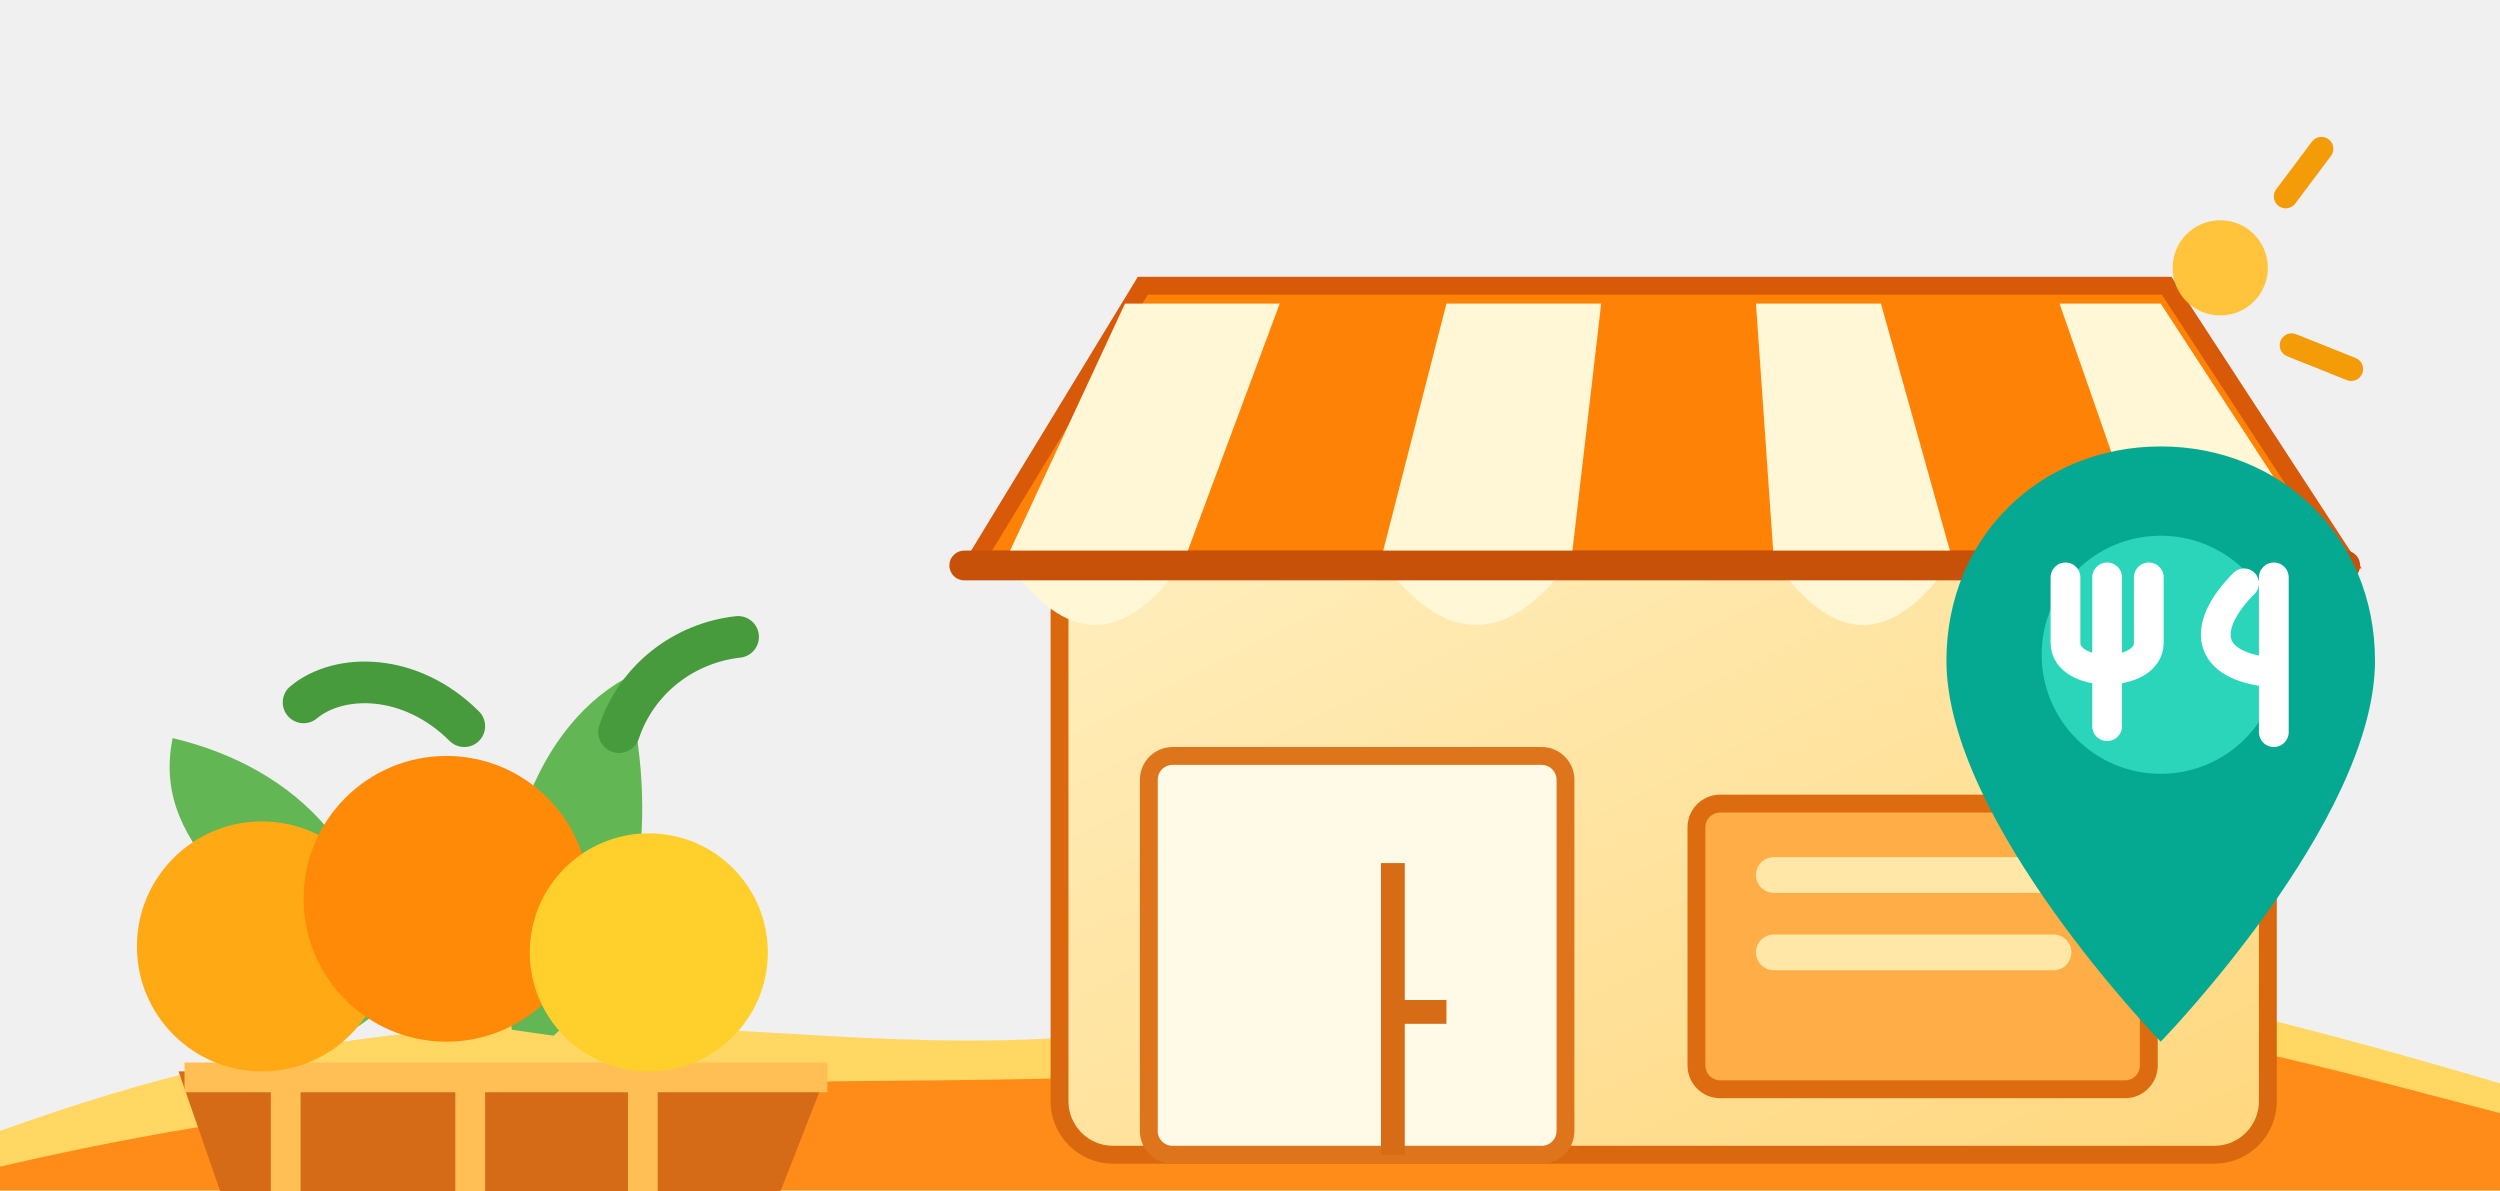
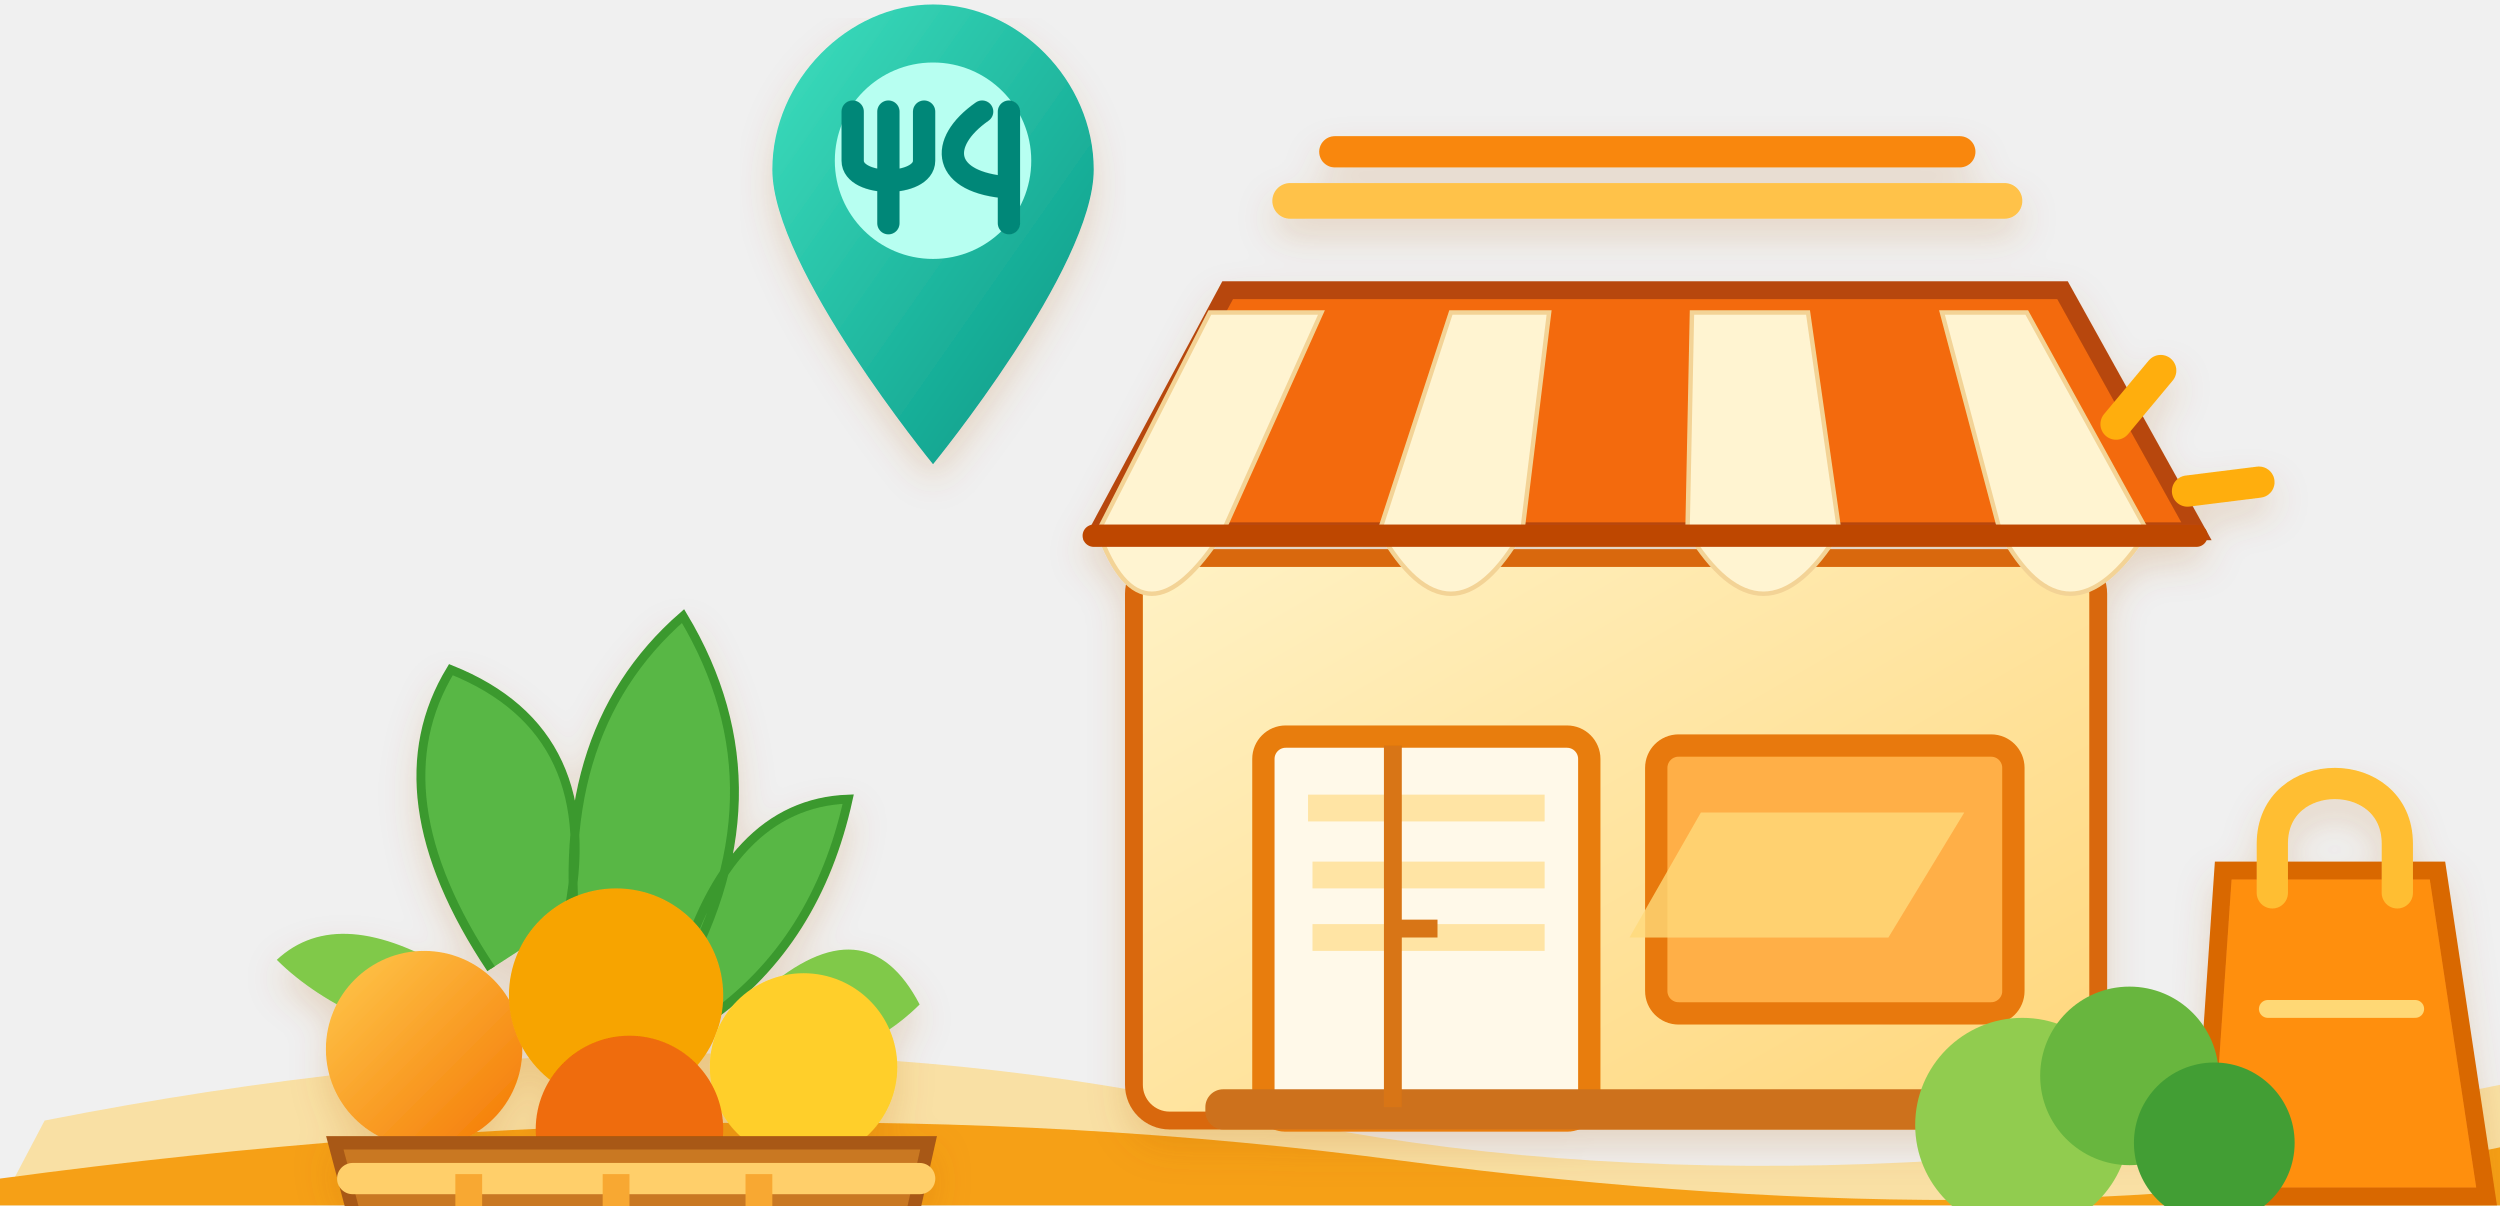
- <svg xmlns="http://www.w3.org/2000/svg" viewBox="0 0 420 200" role="img" aria-label="ภาพตกแต่งร้านค้าสีส้มและผลผลิต">
+ <svg xmlns="http://www.w3.org/2000/svg" viewBox="0 0 560 270" role="img" aria-label="ภาพตกแต่งร้านค้าขนาดเล็ก ผลผลิตและถุงช้อปปิ้ง">
  <defs>
-     <linearGradient id="awning" x1="0" y1="0" x2="0" y2="1">
-       <stop stop-color="#FFB122" />
-       <stop offset="1" stop-color="#FB6405" />
+     <linearGradient id="roof" x1="0" y1="0" x2="0" y2="1">
+       <stop stop-color="#FFC230" />
+       <stop offset=".52" stop-color="#FF9A0D" />
+       <stop offset="1" stop-color="#EE6106" />
    </linearGradient>
    <linearGradient id="wall" x1="0" y1="0" x2="1" y2="1">
-       <stop stop-color="#FFEEBD" />
-       <stop offset="1" stop-color="#FFD77E" />
+       <stop stop-color="#FFF2C5" />
+       <stop offset="1" stop-color="#FFD67A" />
    </linearGradient>
+     <linearGradient id="orange" x1="0" y1="0" x2="1" y2="1">
+       <stop stop-color="#FFC94D" />
+       <stop offset="1" stop-color="#F47703" />
+     </linearGradient>
+     <linearGradient id="mint" x1="0" y1="0" x2="1" y2="1">
+       <stop stop-color="#3FE0BF" />
+       <stop offset="1" stop-color="#059584" />
+     </linearGradient>
+     <filter id="shade">
+       <feDropShadow dx="0" dy="4" stdDeviation="4" flood-color="#AE5A10" flood-opacity=".19" />
+     </filter>
  </defs>
-   <path d="M0 190C99 154 139 187 214 169s125-11 206 13v18H0Z" fill="#FFD762" />
-   <path d="M0 196c103-24 165-7 249-21s128 1 171 12v13H0Z" fill="#FF8B19" />
-   <g transform="translate(142 24)">
-     <rect x="36" y="70" width="203" height="100" rx="9" fill="url(#wall)" stroke="#D9680E" stroke-width="3" />
-     <rect x="51" y="103" width="70" height="67" rx="4" fill="#FFF9E8" stroke="#DE751C" stroke-width="3" />
-     <rect x="143" y="111" width="76" height="48" rx="4" fill="#FFAD46" stroke="#DC6C0F" stroke-width="3" />
-     <path d="M156 123h47m-47 13h47" stroke="#FFE7A7" stroke-width="6" stroke-linecap="round" />
-     <path d="M22 70 50 24h172l30 46Z" fill="#FE8205" stroke="#D85A09" stroke-width="3" />
-     <path d="M47 27 27 70q15 22 30 0l16-43Zm54 0L90 70q16 22 32 0l5-43Zm52 0 3 43q15 22 30 0l-12-43Zm51 0 15 43q15 22 30 0l-28-43Z" fill="#FFF7D5" />
-     <path d="M20 71h232" stroke="#C75108" stroke-width="5" stroke-linecap="round" />
-     <path d="M92 170v-49m9 25h-9" stroke="#D66C15" stroke-width="4" />
-     <circle cx="231" cy="21" r="8" fill="#FFC43B" />
-     <path d="m242 9 6-8m-5 33 10 4" stroke="#F49B08" stroke-width="4" stroke-linecap="round" />
+   <path d="M10 251Q157 222 278 249T560 243v27H0Z" fill="#FFD571" opacity=".6" />
+   <path d="M0 264Q171 241 314 260T560 257v13H0Z" fill="#F6A016" />
+   <g transform="translate(47 111)" filter="url(#shade)">
+     <path d="M63 106Q37 67 54 39 89 53 80 95M83 105Q75 54 106 27 130 67 104 111M105 108Q116 69 143 68 136 100 112 117" fill="#59B745" stroke="#3A992E" stroke-width="2" />
+     <path d="M55 107Q29 91 15 104 31 120 67 127M124 111Q147 91 159 114 144 129 114 131" fill="#80C94A" />
+     <circle cx="48" cy="124" r="22" fill="url(#orange)" />
+     <circle cx="91" cy="112" r="24" fill="#F7A405" />
+     <circle cx="133" cy="128" r="21" fill="#FFCF2B" />
+     <circle cx="94" cy="142" r="21" fill="#EF6C07" />
+     <path d="M28 145h133l-11 49H41Z" fill="#C97822" stroke="#A85813" stroke-width="3" />
+     <path d="M32 153h127M40 172h115" stroke="#FFCF6A" stroke-width="7" stroke-linecap="round" />
+     <path d="M58 152v39m33-39v40m32-40v39" stroke="#F8A832" stroke-width="6" />
  </g>
-   <g transform="translate(8 93)">
-     <path d="M22 87h109l-9 23H30Z" fill="#D56B17" />
-     <path d="M23 88h108m-91 0v22m31-22v22m29-22v22" stroke="#FFBF55" stroke-width="5" />
-     <path d="M50 81c-12-22-33-30-29-50 21 5 36 20 36 45M78 80c-5-26 3-50 19-59 6 23 3 47-12 60" fill="#62B653" />
-     <circle cx="36" cy="66" r="21" fill="#FFAA15" />
-     <circle cx="67" cy="58" r="24" fill="#FF8A07" />
-     <circle cx="101" cy="67" r="20" fill="#FFD02C" />
-     <path d="M70 29c-9-9-21-9-27-4m53 5c3-9 11-15 20-16" fill="none" stroke="#479B3C" stroke-width="7" stroke-linecap="round" />
+   <g transform="translate(193 14)" filter="url(#shade)">
+     <rect x="61" y="111" width="216" height="126" rx="8" fill="url(#wall)" stroke="#D9680B" stroke-width="4" />
+     <rect x="90" y="151" width="73" height="86" rx="5" fill="#FFF9E9" stroke="#E87D0D" stroke-width="5" />
+     <rect x="178" y="153" width="80" height="60" rx="5" fill="#FFAF47" stroke="#E8790B" stroke-width="5" />
+     <path d="M188 168h59l-17 28h-58Z" fill="#FFD97B" opacity=".8" />
+     <path d="M100 167h53m-52 15h52m-52 14h52" stroke="#FFE4A4" stroke-width="6" />
+     <path d="M53 105 82 51h187l30 54Z" fill="#F36B08" stroke="#B74709" stroke-width="4" />
+     <path d="m78 56-25 49q10 28 28 0l22-49Zm54 0-16 49q16 28 32 0l6-49Zm54 0-1 49q17 28 34 0l-7-49Zm56 0 13 49q15 28 33 0l-27-49Z" fill="#FFF4D1" stroke="#F3D396" stroke-width="1" />
+     <path d="M52 106h247" stroke="#BE4705" stroke-width="5" stroke-linecap="round" />
+     <path d="M96 31h160" stroke="#FFC248" stroke-width="8" stroke-linecap="round" />
+     <path d="M106 20h140" stroke="#F98707" stroke-width="7" stroke-linecap="round" />
+     <rect x="77" y="230" width="218" height="9" rx="4" fill="#CD711B" />
+     <path d="M119 234v-81m0 41h10" stroke="#D87412" stroke-width="4" />
+     <path d="m281 81 10-12m6 27 16-2" stroke="#FFAE11" stroke-width="7" stroke-linecap="round" />
  </g>
-   <g transform="translate(325 75)">
-     <path d="M38 0c20 0 36 15 36 36 0 27-36 64-36 64S2 63 2 36C2 15 18 0 38 0Z" fill="#05A991" />
-     <circle cx="38" cy="35" r="20" fill="#2BD5B9" />
-     <path d="M29 22v25m-7-25v11c0 6 14 6 14 0V22m21 0v26m-5-25c-7 7-7 14 5 15" stroke="#fff" stroke-width="5" stroke-linecap="round" fill="none" />
+   <g transform="translate(173 1)" filter="url(#shade)">
+     <path d="M36 0C55 0 72 17 72 37 72 59 36 103 36 103S0 59 0 37C0 17 17 0 36 0Z" fill="url(#mint)" />
+     <circle cx="36" cy="35" r="22" fill="#B7FFF1" />
+     <path d="M26 24v25m-8-25v11c0 6 16 6 16 0V24m19 0v25m-6-25c-10 7-9 16 6 17" fill="none" stroke="#068778" stroke-width="5" stroke-linecap="round" />
+   </g>
+   <g transform="translate(493 173)" filter="url(#shade)">
+     <path d="M5 22h48l11 73H0Z" fill="#FF8F10" stroke="#D96803" stroke-width="4" />
+     <path d="M16 27V16C16-2 44-2 44 16v11" fill="none" stroke="#FFBE33" stroke-width="7" stroke-linecap="round" />
+     <path d="M15 53h33" stroke="#FFD874" stroke-width="4" stroke-linecap="round" />
+   </g>
+   <g transform="translate(434 218)">
+     <circle cx="19" cy="34" r="24" fill="#91CC4F" />
+     <circle cx="43" cy="23" r="20" fill="#68B63E" />
+     <circle cx="62" cy="38" r="18" fill="#429E34" />
  </g>
</svg>
